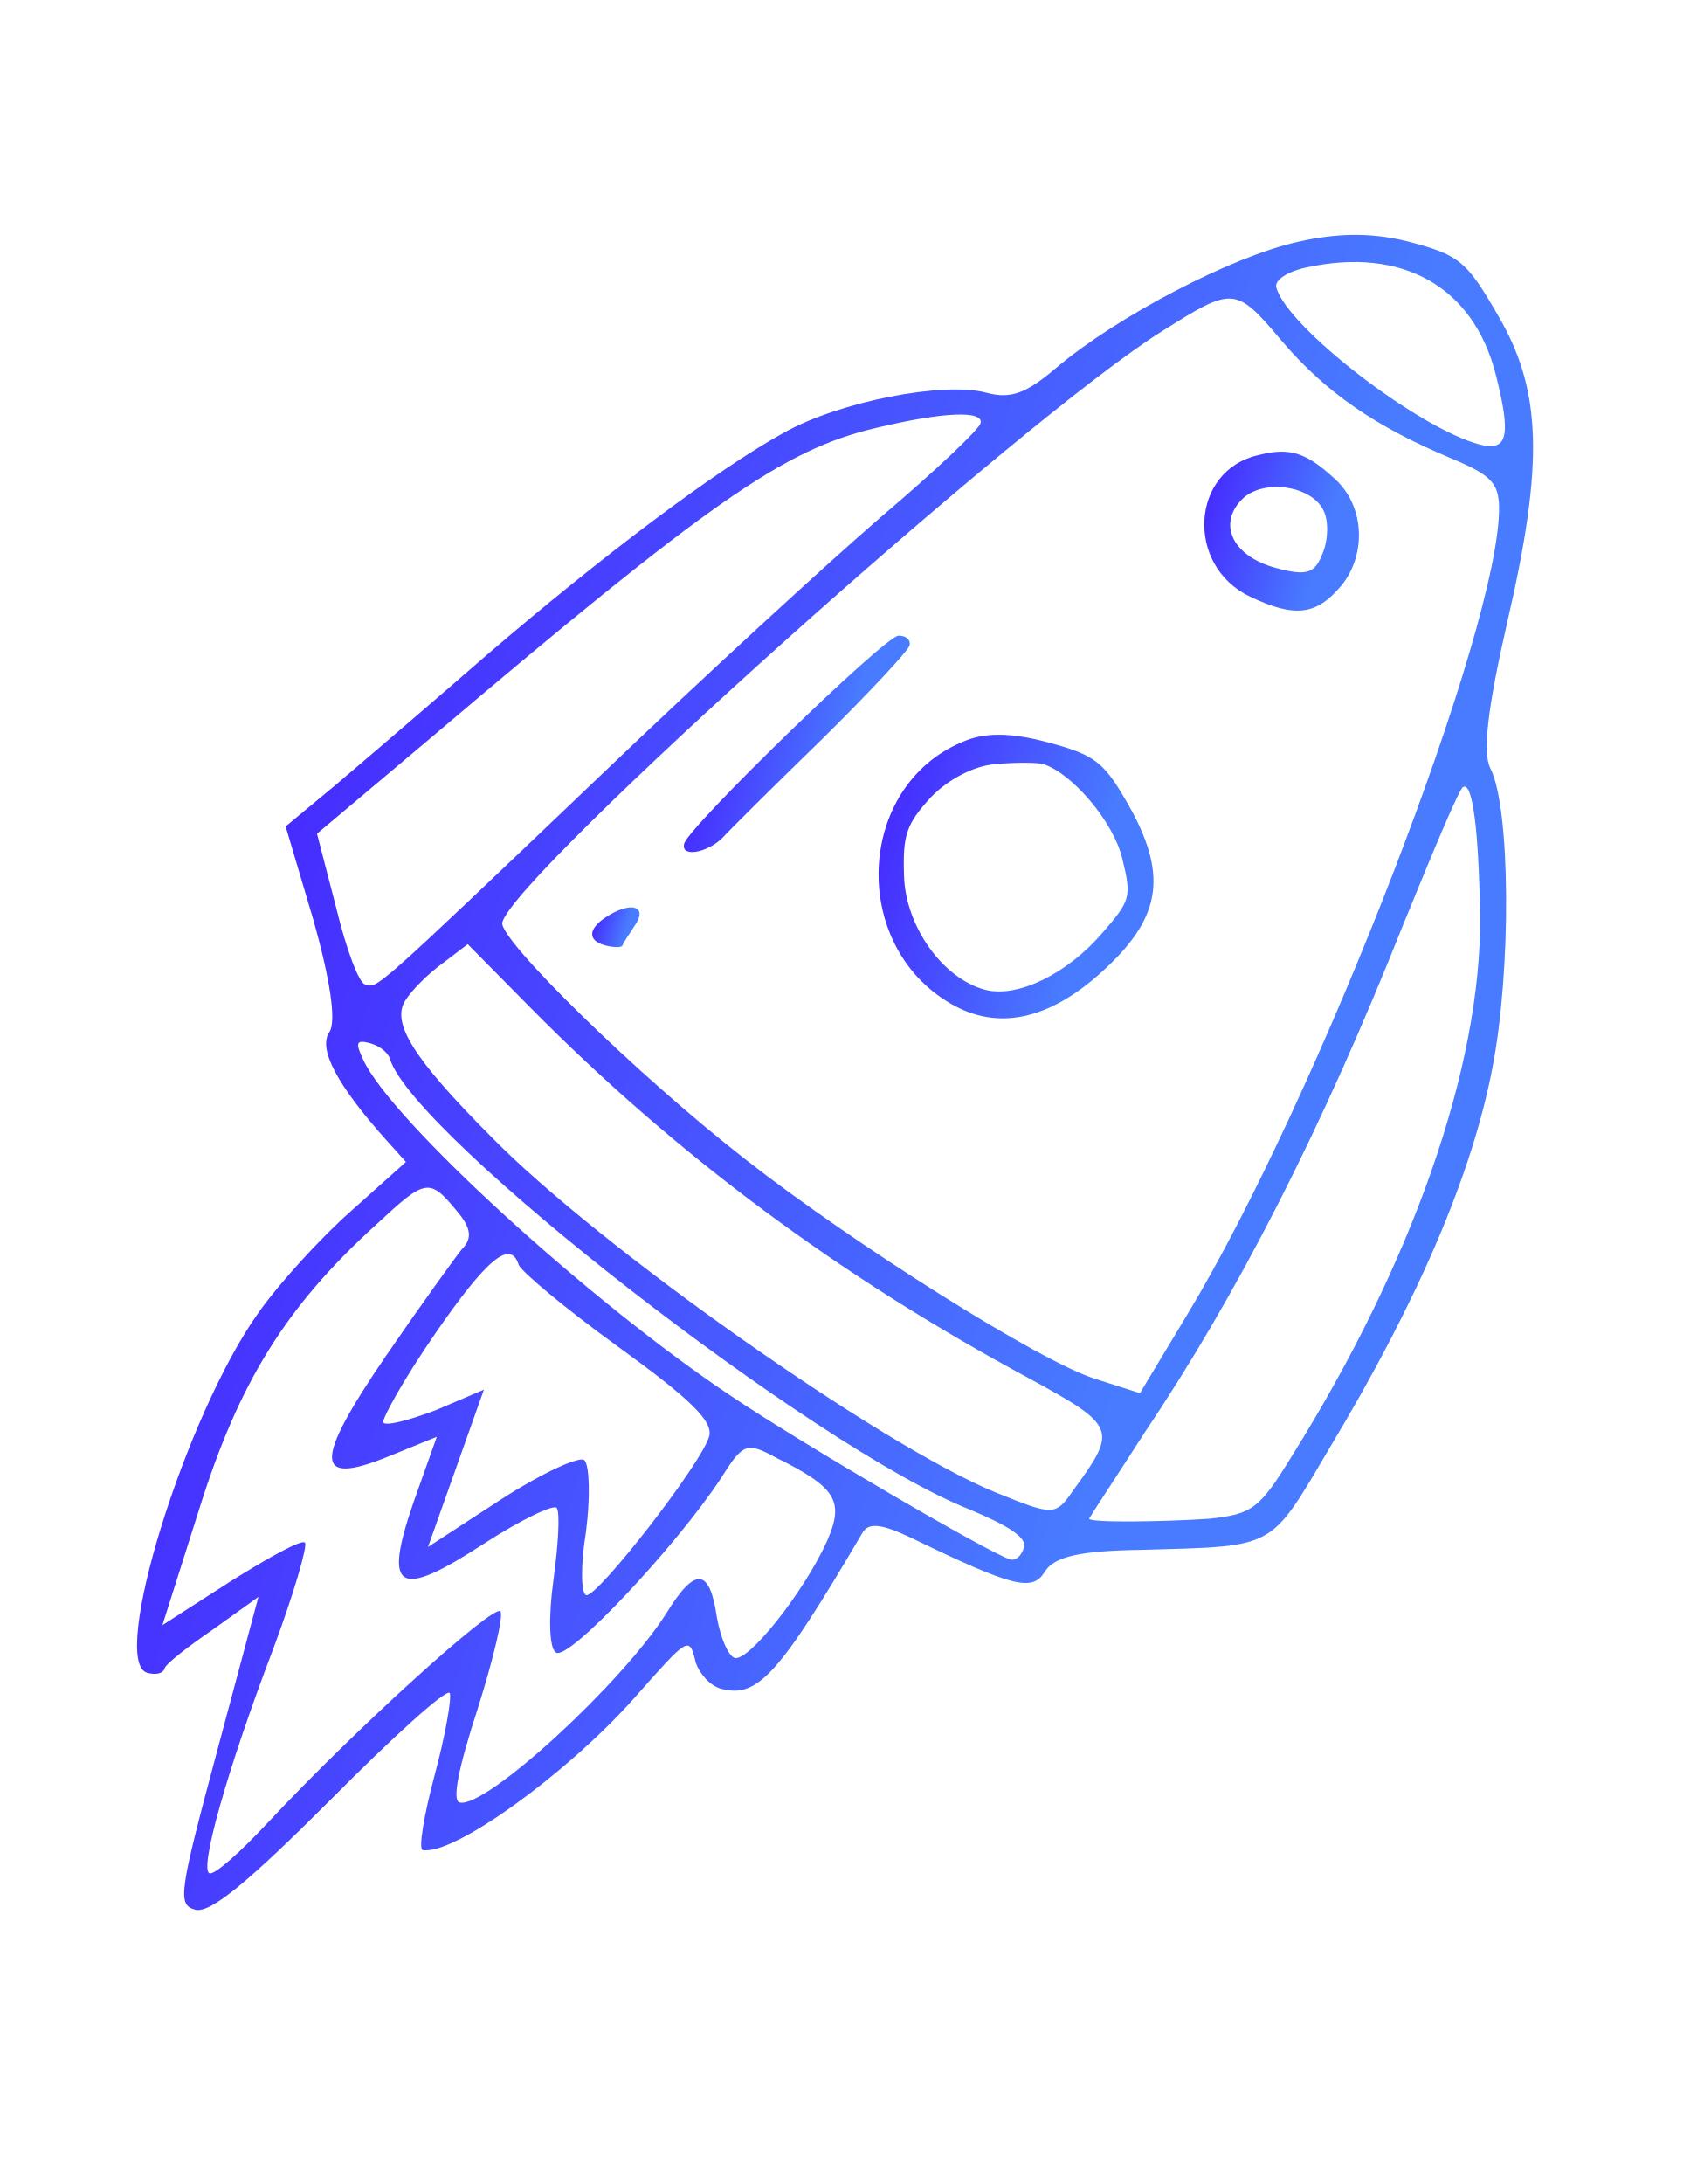
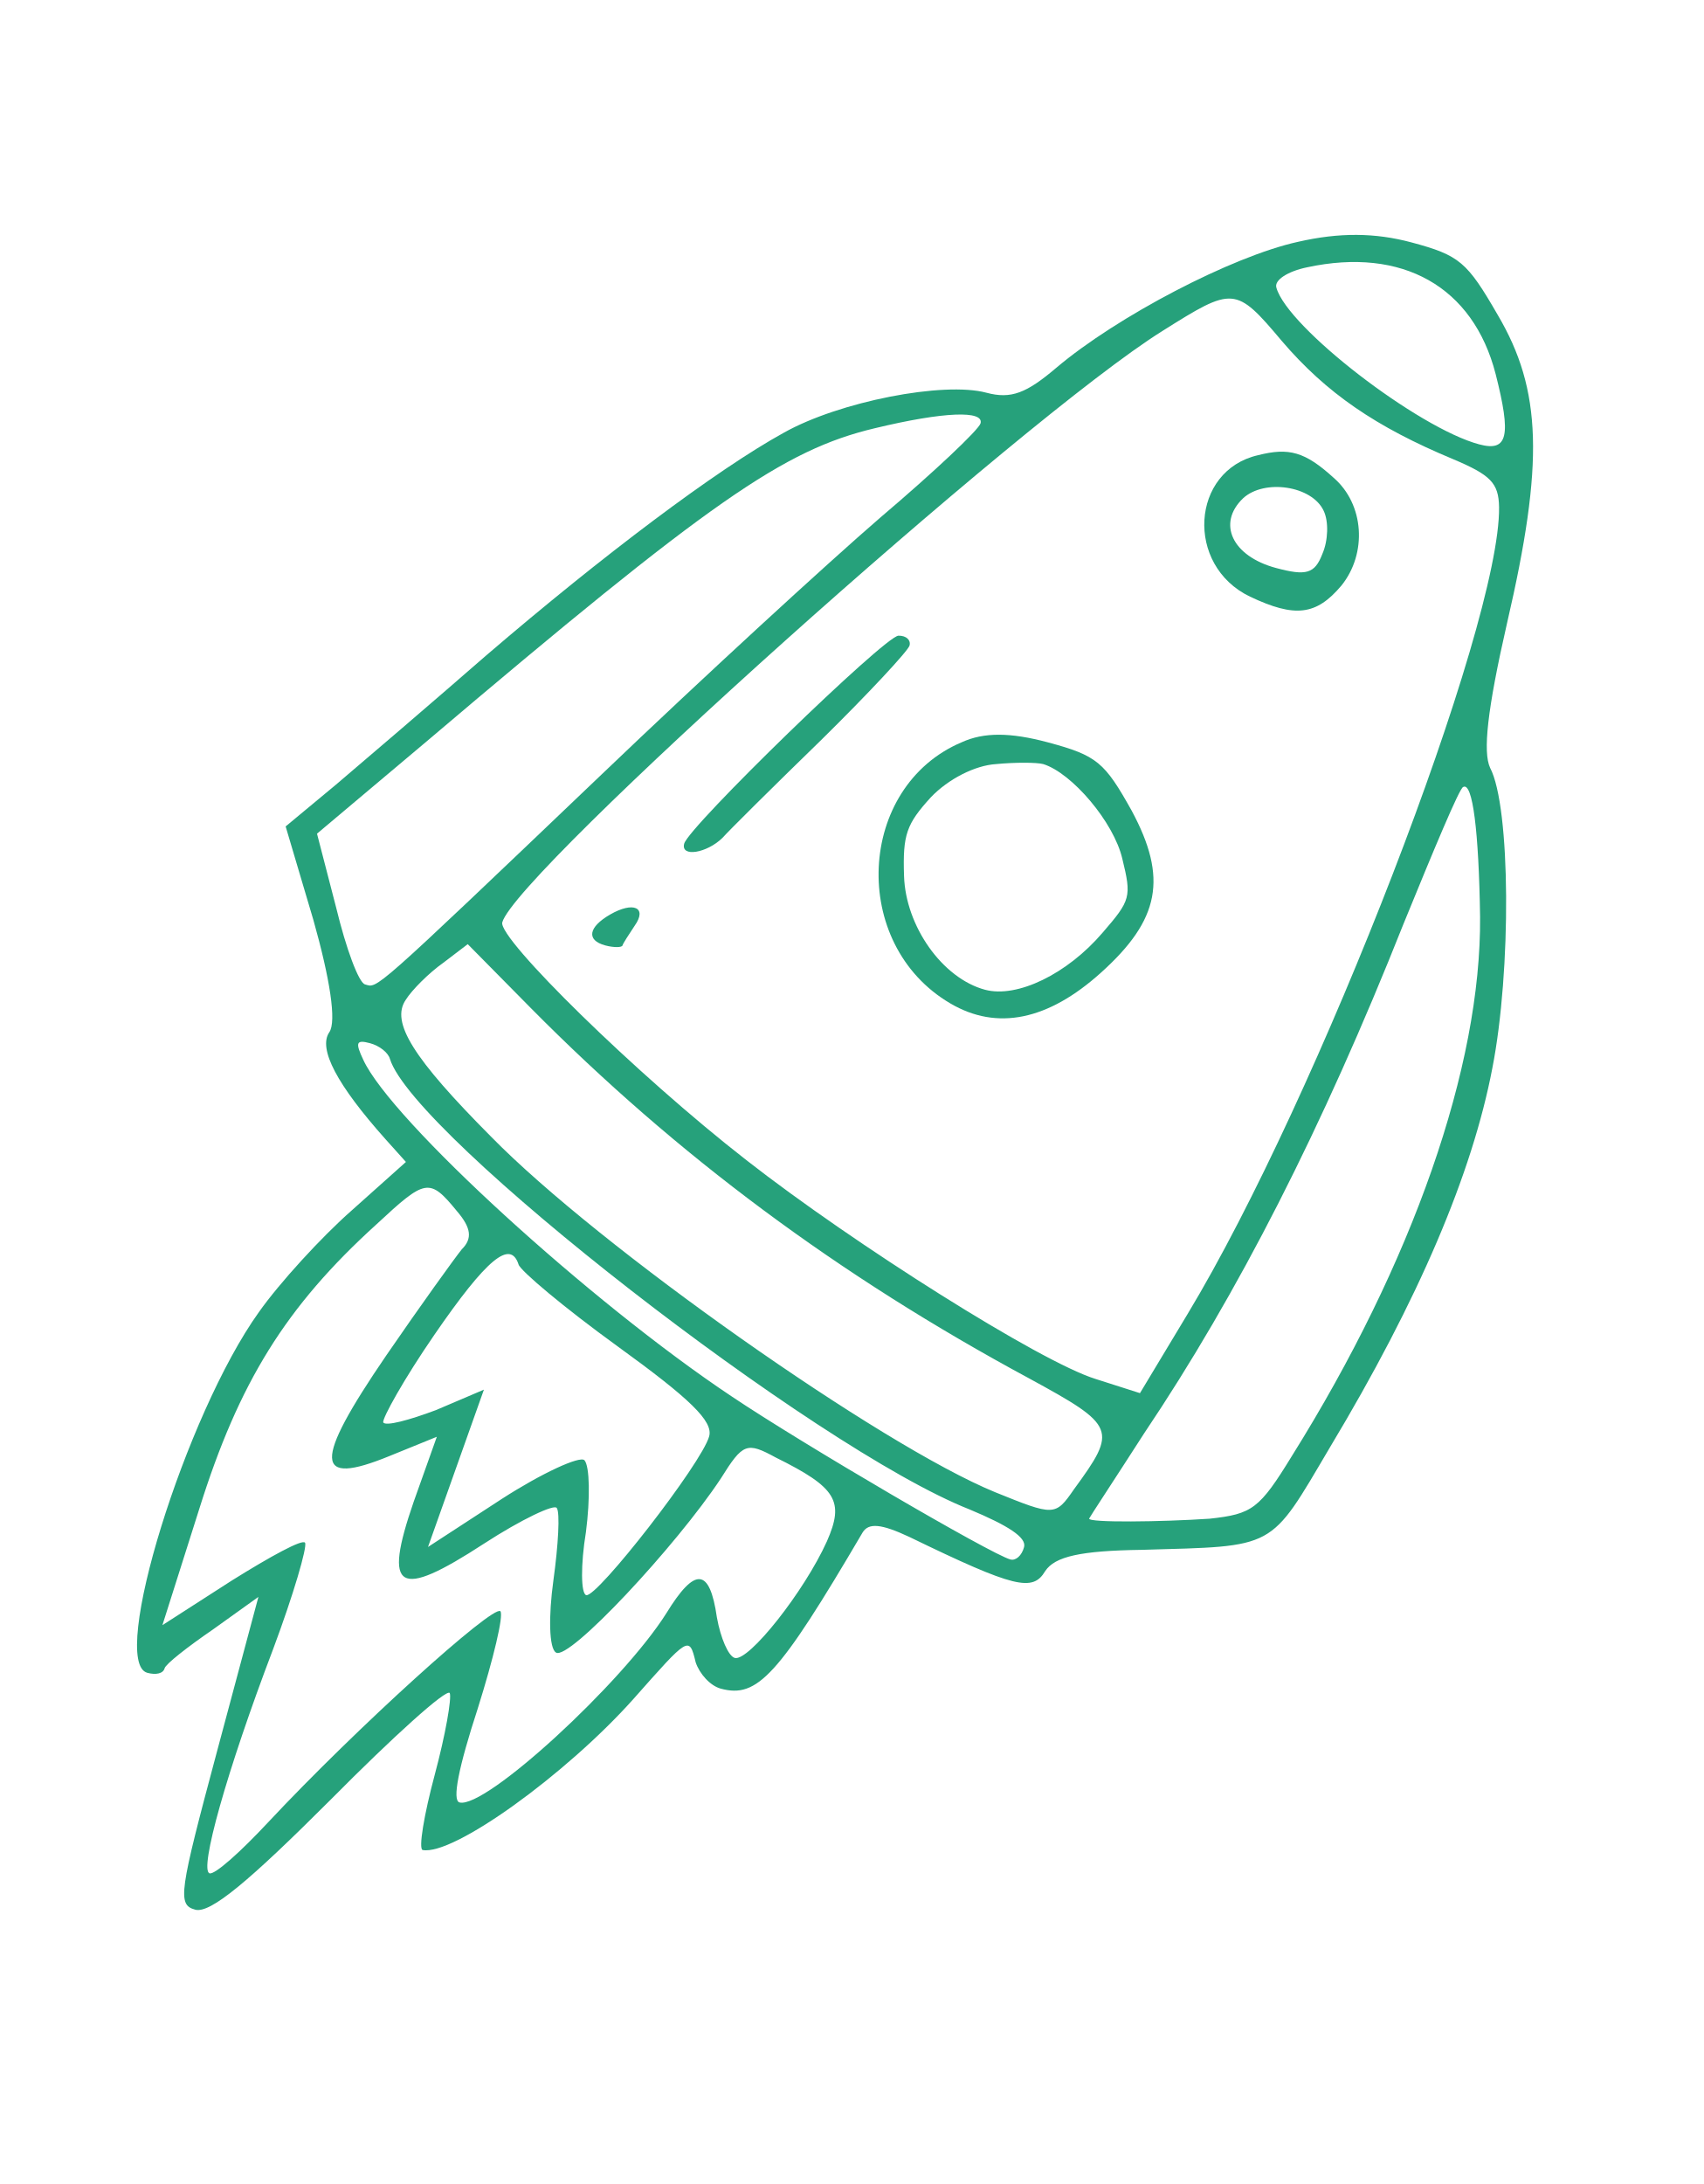
<svg xmlns="http://www.w3.org/2000/svg" width="103" height="132" fill="none">
-   <path d="M90.543 19.034c2.673 4.535 2.81 8.946.565 18.621-1.212 5.3-1.465 7.8-1.026 8.752 1.246 2.347 1.29 12.289.134 18.158-1.213 6.341-4.432 13.95-9.821 22.921-3.684 6.234-3.192 5.95-11.379 6.186-3.694.052-5.245.4-5.83 1.285-.753 1.256-1.807 1.043-8.197-2.058-1.727-.81-2.475-.871-2.842-.275-5.109 8.699-6.368 10.028-8.57 9.438-.648-.174-1.287-.9-1.52-1.587-.395-1.634-.412-1.57-3.795 2.246-4.062 4.536-10.864 9.448-12.713 9.092-.259-.069.085-2.13.727-4.527.66-2.462 1.038-4.652.913-4.963-.207-.264-3.412 2.627-7.218 6.468-4.931 4.928-7.258 6.873-8.165 6.63-1.101-.295-.975-1.025 1.316-9.576l2.5-9.33-2.75 1.972c-1.53 1.048-2.85 2.083-2.92 2.342-.086.324-.527.414-1.045.276-2.332-.625 2.313-15.629 6.744-21.801 1.234-1.753 3.786-4.54 5.602-6.137l3.287-2.939-1.23-1.37c-2.937-3.288-4.088-5.47-3.404-6.468.45-.643.038-3.253-.96-6.784l-1.678-5.657 3.036-2.52a1102.93 1102.93 0 009.112-7.834c7.032-6.032 13.903-11.204 17.976-13.445 3.35-1.88 9.65-3.108 12.242-2.414 1.49.4 2.424.025 4.223-1.507 3.68-3.11 10.623-6.736 14.607-7.612 2.515-.576 4.663-.556 6.865.034 2.916.781 3.364 1.18 5.214 4.383zm-11.519-2.878c-1.175.24-2.014.78-1.86 1.237.676 2.403 8.562 8.474 12.255 9.464 1.75.468 1.945-.52.999-4.246-1.36-5.294-5.646-7.693-11.394-6.455zm-8.736 3.839c-8.418 5.243-39.125 32.774-39.924 35.754-.26.972 8.094 9.182 14.759 14.37 6.487 5.071 17.772 12.192 21.106 13.224l2.686.859 2.879-4.784c7.865-13.03 18.92-41.59 18.83-48.767-.024-1.464-.52-1.945-2.766-2.893-4.685-1.95-7.677-4.002-10.373-7.154-2.791-3.317-2.938-3.287-7.197-.61zm-17.41 5.889c-5.488 1.307-9.915 4.356-27.08 18.92l-6.634 5.583 1.16 4.478c.594 2.45 1.356 4.529 1.745 4.633.777.209.215.752 14.303-12.693C42.44 41 49.992 34.068 53.244 31.259c3.235-2.744 5.93-5.285 6.034-5.674.208-.777-2.168-.72-6.4.299zm31.97 29.952c-4.91 12.364-10.024 22.38-15.68 30.794-1.789 2.785-3.308 5.086-3.325 5.15-.07.26 4.39.204 7.288.009 2.576-.282 3.004-.584 4.978-3.805C85.398 76.328 89.55 64.457 89.476 55.41c-.076-5.159-.449-8.175-1.024-7.843-.229.078-1.789 3.826-3.604 8.27zm-60.322 4.598c-.917 1.352.445 3.522 5.149 8.254 6.542 6.683 23.601 18.683 30.484 21.5 3.572 1.443 3.636 1.46 4.77-.18 2.631-3.6 2.554-3.83-2.718-6.7-11.528-6.213-21.313-13.488-30.112-22.372l-3.823-3.871-1.483 1.13c-.856.604-1.899 1.644-2.267 2.24zm-2.566 3.618c1.663 3.64 13.712 14.645 22.256 20.336 4.295 2.887 15.701 9.554 16.867 9.866.324.087.688-.232.826-.75.157-.583-.97-1.302-3.28-2.268-9.358-3.688-33.655-22.627-35.057-27.239-.108-.376-.622-.79-1.205-.947-.842-.226-.894-.031-.407 1.002zm.809 9.937c-5.502 4.984-8.328 9.573-10.718 17.195l-2.233 7.04 4.194-2.695c2.334-1.458 4.288-2.531 4.43-2.285.143.247-.703 3.145-1.93 6.427-2.808 7.371-4.487 13.379-3.84 13.552.325.087 1.877-1.302 3.534-3.08 5.351-5.718 13.595-13.161 14.044-12.763.207.264-.423 2.873-1.368 5.883-1.167 3.576-1.558 5.554-1.104 5.675 1.554.417 9.85-7.22 12.508-11.438 1.722-2.802 2.617-2.77 3.054.263.223 1.24.693 2.338 1.081 2.442.843.226 4.2-4.013 5.569-7.048 1.066-2.423.591-3.244-3.087-5.063-1.758-.957-1.987-.88-3.324 1.262-2.688 4.07-9.216 11.07-9.971 10.52-.419-.25-.451-2.203-.155-4.346.297-2.142.411-4.125.204-4.389-.142-.246-2.126.68-4.396 2.155-5.214 3.394-6.117 2.874-4.253-2.528l1.4-3.93-2.883 1.172c-4.52 1.843-4.627.426-.174-6.088 2.052-2.991 4.15-5.9 4.566-6.414.662-.656.559-1.309-.287-2.3-1.674-2.045-1.903-1.967-4.861.781zm3.483 6.697c-1.818 2.637-3.16 5.055-3.083 5.284.143.247 1.564-.136 3.185-.743l2.9-1.237-1.69 4.755-1.69 4.754 4.457-2.902c2.434-1.57 4.73-2.62 5.002-2.34.319.364.351 2.316.09 4.33-.327 1.995-.307 3.736.017 3.823.647.173 7-7.984 7.433-9.604.243-.907-1.133-2.248-5.553-5.446-3.199-2.315-5.862-4.556-5.97-4.932-.495-1.522-1.913-.374-5.098 4.258z" fill="url(#paint0_linear_32_30295)" />
-   <path d="M80.62 28.874c1.86 1.609 2.038 4.573.476 6.515-1.528 1.813-2.815 1.954-5.527.672-3.938-1.888-3.58-7.625.486-8.55 1.862-.472 2.834-.212 4.565 1.363zm-5.471 1.242c-1.588 1.518-.661 3.503 1.995 4.214 1.814.486 2.337.349 2.796-.847.356-.808.391-1.979.077-2.618-.707-1.509-3.58-1.932-4.868-.75z" fill="url(#paint1_linear_32_30295)" />
-   <path d="M54.985 39.017c-.087.324-2.522 2.935-5.351 5.718-2.911 2.831-5.558 5.455-5.956 5.903-.943.928-2.542 1.194-2.316.352.277-1.037 12.103-12.519 12.95-12.57.488-.008.76.273.673.597z" fill="url(#paint2_linear_32_30295)" />
-   <path d="M68.418 49.004c2.177 4.055 1.712 6.569-1.856 9.779-3.205 2.89-6.29 3.522-9.11 1.864-6.122-3.585-5.652-13.11.689-15.786 1.344-.612 2.938-.601 5.206.006 2.98.799 3.429 1.197 5.071 4.137zm-8.2-2.823c-1.271.077-2.88.895-3.939 2-1.475 1.619-1.714 2.249-1.626 4.772.096 3.012 2.304 6.172 4.896 6.867 1.943.52 4.978-.958 7.102-3.444 1.709-1.972 1.761-2.166 1.198-4.47-.516-2.221-3.053-5.192-4.785-5.726-.388-.104-1.706-.11-2.847.001z" fill="url(#paint3_linear_32_30295)" />
-   <path d="M38.368 55.95c-.35.531-.7 1.062-.735 1.192-.035.13-.523.137-1.042-.001-1.166-.313-1.022-1.108.292-1.866 1.396-.807 2.269-.434 1.485.675z" fill="url(#paint4_linear_32_30295)" />
-   <defs>
-     <linearGradient id="paint0_linear_32_30295" x1="55.337" y1="127.085" x2="-4.481" y2="110.07" gradientUnits="userSpaceOnUse">
-       <stop stop-color="#487BFF" />
-       <stop offset="1" stop-color="#4627FF" />
-     </linearGradient>
-     <linearGradient id="paint1_linear_32_30295" x1="78.714" y1="37.114" x2="71.07" y2="34.862" gradientUnits="userSpaceOnUse">
-       <stop stop-color="#487BFF" />
-       <stop offset="1" stop-color="#4627FF" />
-     </linearGradient>
-     <linearGradient id="paint2_linear_32_30295" x1="48.674" y1="53.362" x2="40.579" y2="51.061" gradientUnits="userSpaceOnUse">
-       <stop stop-color="#487BFF" />
-       <stop offset="1" stop-color="#4627FF" />
-     </linearGradient>
-     <linearGradient id="paint3_linear_32_30295" x1="63.356" y1="62.488" x2="49.985" y2="58.566" gradientUnits="userSpaceOnUse">
-       <stop stop-color="#487BFF" />
-       <stop offset="1" stop-color="#4627FF" />
-     </linearGradient>
-     <linearGradient id="paint4_linear_32_30295" x1="37.501" y1="57.384" x2="35.502" y2="56.8" gradientUnits="userSpaceOnUse">
-       <stop stop-color="#487BFF" />
-       <stop offset="1" stop-color="#4627FF" />
-     </linearGradient>
-   </defs>
+   <path d="M90.543 19.034c2.673 4.535 2.81 8.946.565 18.62-1.212 5.3-1.465 7.802-1.026 8.753 1.246 2.347 1.29 12.288.134 18.158-1.213 6.341-4.432 13.95-9.821 22.92-3.684 6.235-3.192 5.95-11.379 6.187-3.694.052-5.245.4-5.83 1.285-.753 1.256-1.807 1.043-8.197-2.058-1.727-.81-2.475-.871-2.842-.276-5.109 8.7-6.368 10.029-8.57 9.439-.648-.174-1.287-.9-1.52-1.588-.395-1.633-.412-1.569-3.795 2.247-4.062 4.535-10.864 9.448-12.713 9.092-.259-.07.085-2.13.727-4.527.66-2.462 1.038-4.652.913-4.963-.207-.264-3.412 2.627-7.218 6.467-4.931 4.928-7.258 6.874-8.165 6.631-1.101-.295-.975-1.025 1.316-9.577l2.5-9.328-2.75 1.97c-1.53 1.049-2.85 2.084-2.92 2.343-.086.324-.527.414-1.045.275-2.332-.625 2.313-15.628 6.744-21.8 1.234-1.753 3.786-4.541 5.602-6.138l3.287-2.938-1.23-1.37c-2.937-3.288-4.088-5.47-3.404-6.468.45-.643.038-3.253-.96-6.784l-1.678-5.657 3.036-2.52c1.617-1.372 5.76-4.914 9.112-7.835 7.032-6.031 13.903-11.203 17.976-13.445 3.35-1.88 9.65-3.107 12.242-2.413 1.49.4 2.424.024 4.223-1.507 3.68-3.11 10.623-6.736 14.607-7.612 2.515-.576 4.663-.556 6.865.034 2.916.781 3.364 1.179 5.214 4.383zm-11.519-2.879c-1.175.241-2.014.78-1.86 1.238.676 2.403 8.562 8.474 12.255 9.463 1.75.47 1.945-.52.999-4.245-1.36-5.294-5.646-7.693-11.394-6.456zm-8.736 3.84c-8.418 5.243-39.125 32.774-39.924 35.754-.26.972 8.094 9.182 14.759 14.37 6.487 5.071 17.772 12.192 21.106 13.224l2.686.858 2.879-4.783c7.865-13.03 18.92-41.59 18.83-48.767-.024-1.465-.52-1.945-2.766-2.894-4.685-1.95-7.677-4-10.373-7.154-2.791-3.317-2.938-3.286-7.197-.609zm-17.41 5.889c-5.488 1.307-9.915 4.356-27.08 18.92l-6.634 5.583 1.16 4.477c.594 2.45 1.356 4.53 1.745 4.634.777.208.215.752 14.303-12.693C42.44 41 49.992 34.067 53.244 31.259c3.235-2.744 5.93-5.286 6.034-5.674.208-.778-2.168-.72-6.4.299zm31.97 29.952c-4.91 12.363-10.024 22.38-15.68 30.794-1.789 2.784-3.308 5.085-3.325 5.15-.07.26 4.39.204 7.288.009 2.576-.282 3.004-.584 4.978-3.805C85.398 76.328 89.55 64.456 89.476 55.41c-.076-5.16-.449-8.175-1.024-7.843-.229.077-1.789 3.826-3.604 8.269zm-60.322 4.598c-.917 1.351.445 3.522 5.149 8.254 6.542 6.683 23.601 18.683 30.484 21.5 3.572 1.443 3.636 1.46 4.77-.18 2.631-3.6 2.554-3.83-2.718-6.7-11.528-6.214-21.313-13.488-30.112-22.372l-3.823-3.872-1.483 1.13c-.856.604-1.899 1.644-2.267 2.24zm-2.566 3.617c1.663 3.64 13.712 14.645 22.256 20.337 4.295 2.887 15.701 9.554 16.867 9.866.324.087.688-.232.826-.75.157-.584-.97-1.302-3.28-2.268-9.358-3.688-33.655-22.627-35.057-27.239-.108-.376-.622-.791-1.205-.947-.842-.226-.894-.032-.407 1.001zm.809 9.938c-5.502 4.984-8.328 9.573-10.718 17.195l-2.233 7.04 4.194-2.696c2.334-1.457 4.288-2.53 4.43-2.284.143.246-.703 3.144-1.93 6.426-2.808 7.372-4.487 13.379-3.84 13.553.325.087 1.877-1.303 3.534-3.08 5.351-5.719 13.595-13.161 14.044-12.763.207.264-.423 2.872-1.368 5.882-1.167 3.576-1.558 5.555-1.104 5.676 1.554.417 9.85-7.22 12.508-11.438 1.722-2.802 2.617-2.77 3.054.263.223 1.24.693 2.338 1.081 2.442.843.226 4.2-4.013 5.569-7.049 1.066-2.422.591-3.243-3.087-5.062-1.758-.957-1.987-.88-3.324 1.262-2.688 4.07-9.216 11.07-9.971 10.52-.419-.25-.451-2.203-.155-4.346.297-2.142.411-4.125.204-4.389-.142-.247-2.126.68-4.396 2.155-5.214 3.394-6.117 2.874-4.253-2.528l1.4-3.93-2.883 1.172c-4.52 1.843-4.627.426-.174-6.088 2.052-2.992 4.15-5.9 4.566-6.415.662-.655.559-1.308-.287-2.298-1.674-2.046-1.903-1.968-4.861.78zm3.483 6.697c-1.818 2.637-3.16 5.055-3.083 5.284.143.246 1.564-.136 3.185-.744l2.9-1.236-1.69 4.755-1.69 4.754 4.457-2.902c2.434-1.57 4.73-2.621 5.002-2.34.319.363.351 2.316.09 4.33-.327 1.995-.307 3.736.017 3.823.647.173 7-7.985 7.433-9.604.243-.907-1.133-2.248-5.553-5.446-3.199-2.315-5.862-4.556-5.97-4.933-.495-1.52-1.913-.373-5.098 4.258z" fill="#26A17B" />
+   <path d="M80.62 28.874c1.86 1.609 2.038 4.573.476 6.515-1.528 1.813-2.815 1.954-5.527.672-3.938-1.888-3.58-7.625.486-8.55 1.862-.472 2.834-.212 4.565 1.363zm-5.471 1.242c-1.588 1.518-.661 3.503 1.995 4.214 1.814.486 2.337.349 2.796-.847.356-.808.391-1.979.077-2.618-.707-1.509-3.58-1.932-4.868-.75zm-20.164 8.901c-.087.324-2.522 2.935-5.351 5.718-2.911 2.83-5.558 5.454-5.956 5.903-.943.928-2.542 1.194-2.316.352.277-1.037 12.103-12.52 12.95-12.57.488-.008.76.273.673.597zm13.433 9.987c2.177 4.055 1.712 6.569-1.856 9.779-3.205 2.89-6.29 3.522-9.11 1.864-6.122-3.585-5.652-13.11.689-15.786 1.344-.612 2.938-.601 5.206.006 2.98.799 3.429 1.197 5.071 4.137zm-8.2-2.823c-1.271.077-2.88.895-3.939 2-1.475 1.619-1.714 2.249-1.626 4.772.096 3.012 2.304 6.172 4.896 6.867 1.943.52 4.978-.958 7.102-3.444 1.709-1.972 1.761-2.166 1.198-4.47-.516-2.221-3.053-5.192-4.785-5.726-.388-.104-1.706-.11-2.847.001zm-21.85 9.769c-.35.53-.7 1.062-.735 1.191-.035.13-.523.138-1.042 0-1.166-.313-1.022-1.108.292-1.867 1.396-.806 2.269-.434 1.485.676z" fill="#26A17B" />
</svg>
